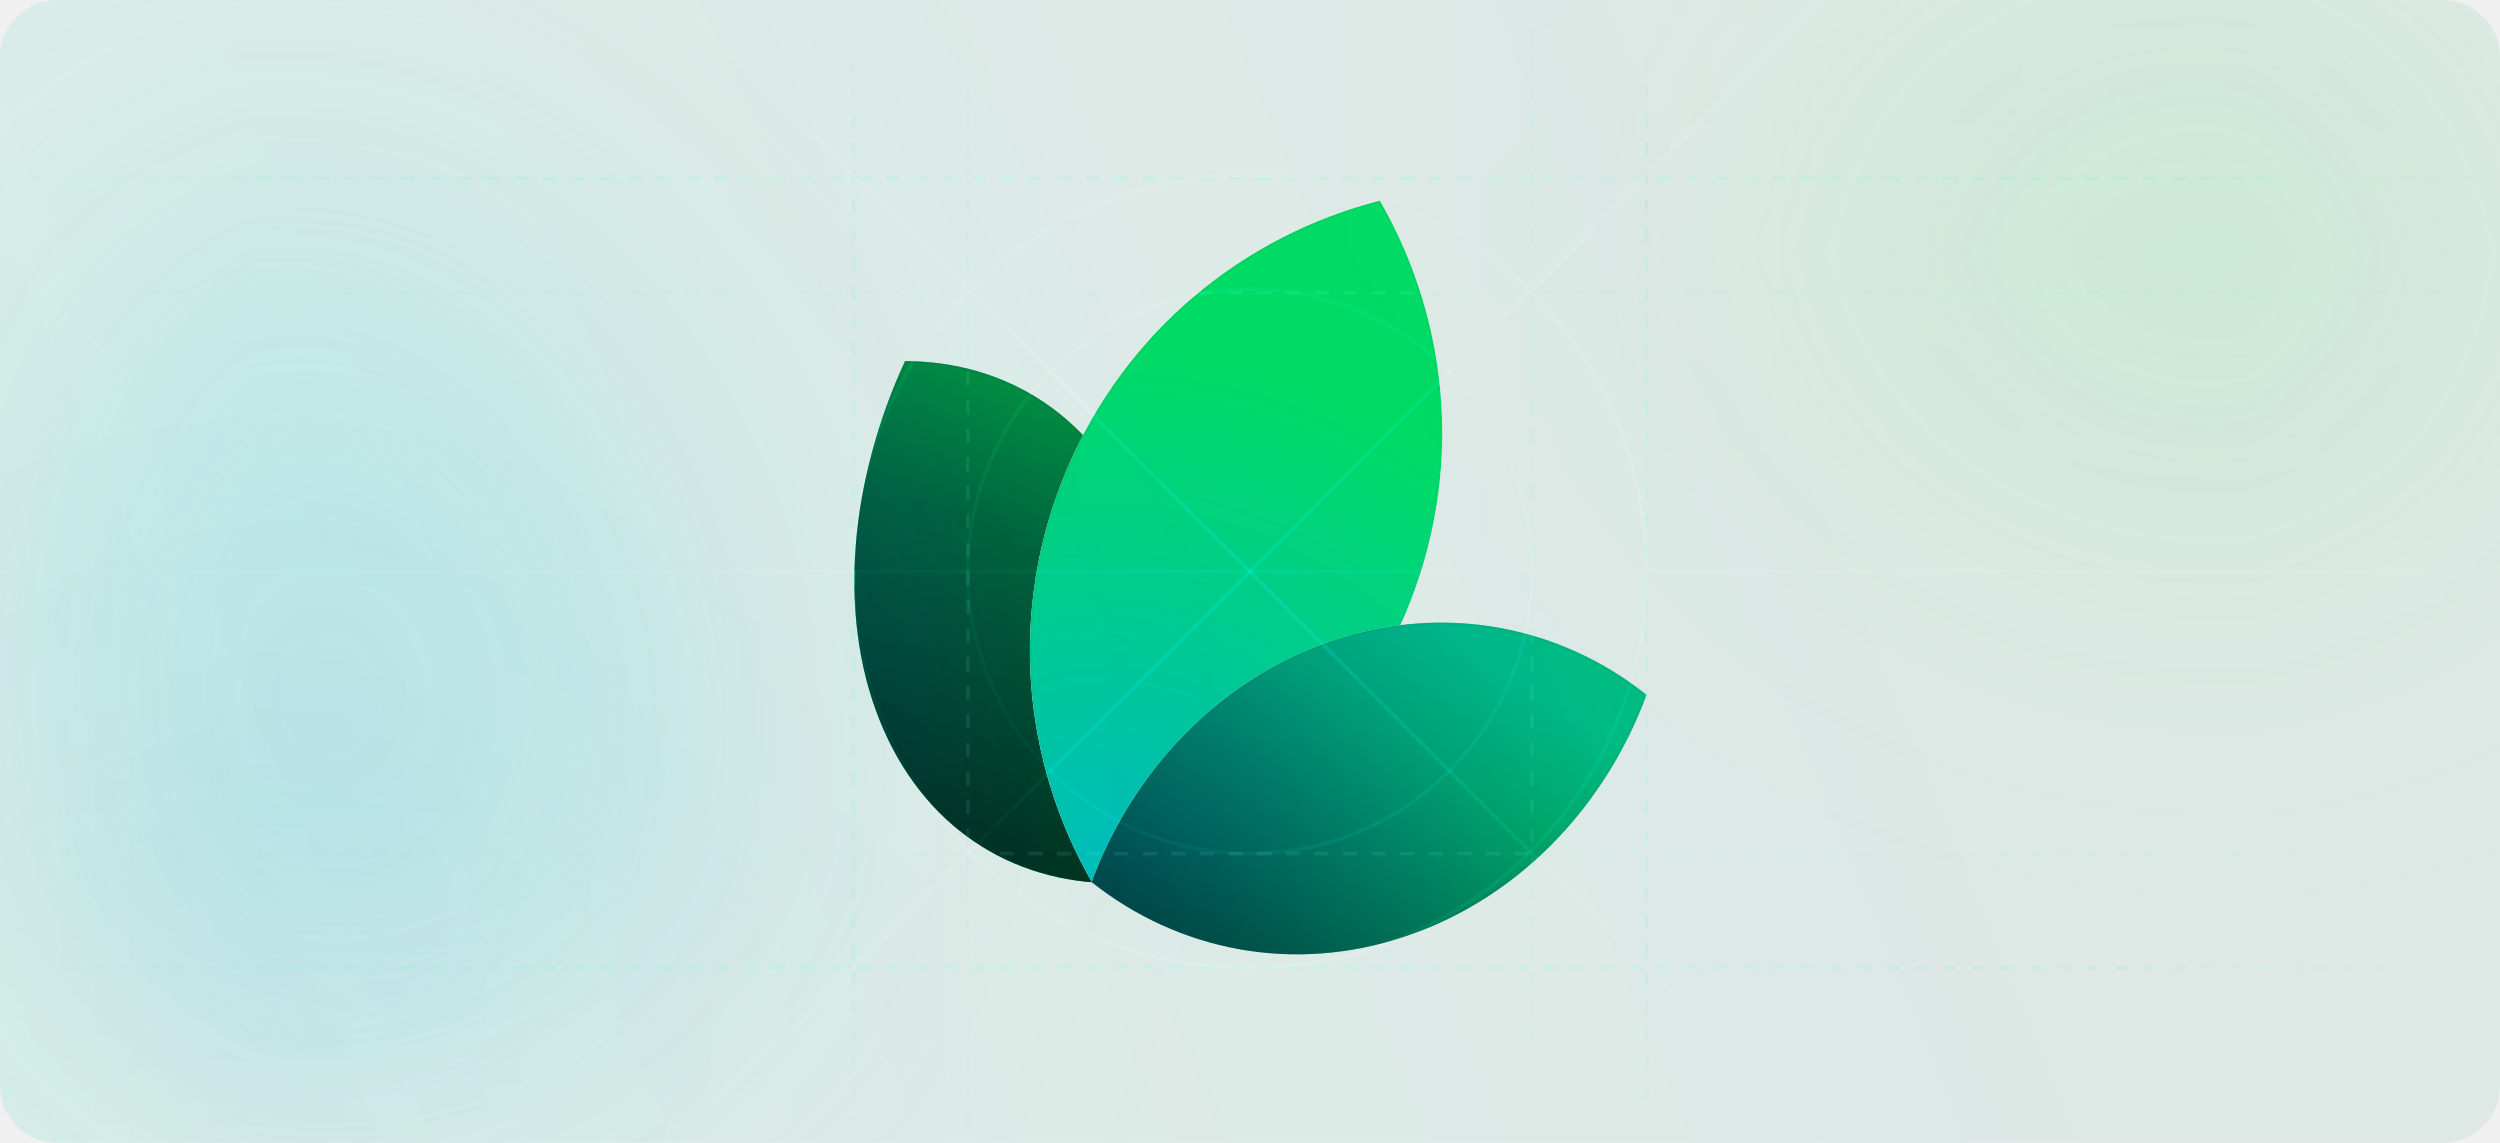
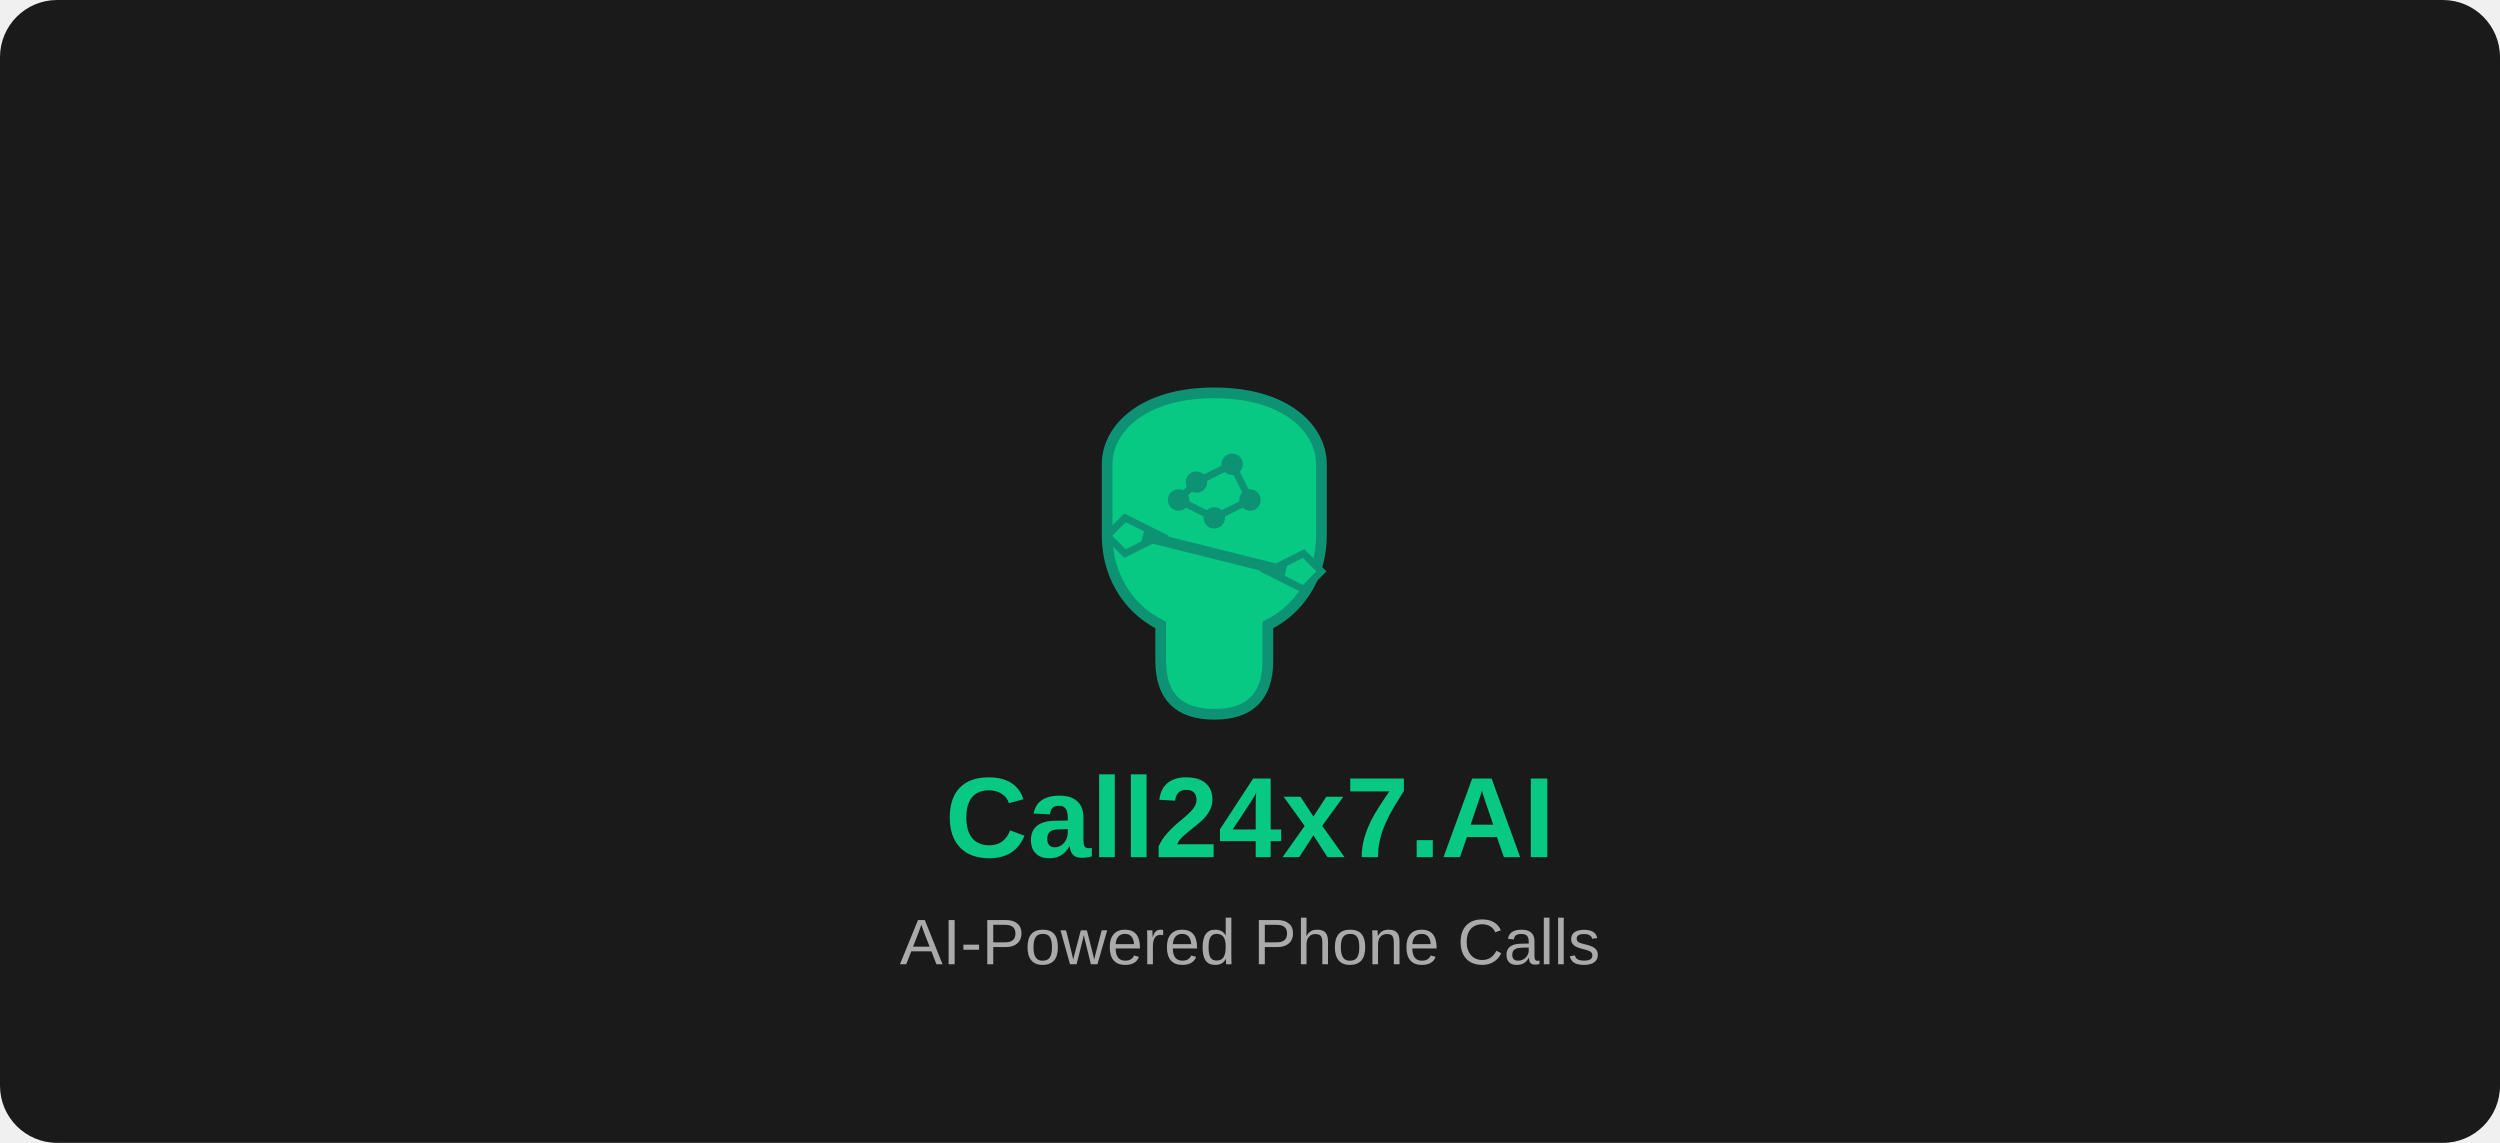
<svg xmlns="http://www.w3.org/2000/svg" width="700" height="320" viewBox="0 0 700 320" fill="none">
-   <g clip-path="url(#clip0_2862_30)">
-     <rect width="700" height="320" rx="16" fill="url(#paint0_linear_2862_30)" />
-     <path d="M311.889 247.3C283.097 247.215 258.226 231.466 246.292 201.629C234.357 171.793 238.02 134.523 253.414 101.112C282.206 101.197 307.077 116.945 319.011 146.782C330.946 176.619 327.283 213.888 311.889 247.3Z" fill="white" />
-     <path d="M311.889 247.3C283.097 247.215 258.226 231.466 246.292 201.629C234.357 171.793 238.02 134.523 253.414 101.112C282.206 101.197 307.077 116.945 319.011 146.782C330.946 176.619 327.283 213.888 311.889 247.3Z" fill="url(#paint1_radial_2862_30)" />
-     <path d="M311.889 247.3C283.097 247.215 258.226 231.466 246.292 201.629C234.357 171.793 238.02 134.523 253.414 101.112C282.206 101.197 307.077 116.945 319.011 146.782C330.946 176.619 327.283 213.888 311.889 247.3Z" fill="black" fill-opacity="0.5" style="mix-blend-mode:hard-light" />
-     <path d="M311.889 247.3C283.097 247.215 258.226 231.466 246.292 201.629C234.357 171.793 238.02 134.523 253.414 101.112C282.206 101.197 307.077 116.945 319.011 146.782C330.946 176.619 327.283 213.888 311.889 247.3Z" fill="url(#paint2_linear_2862_30)" fill-opacity="0.5" style="mix-blend-mode:hard-light" />
-     <path d="M311.72 247.034C283.108 246.887 258.409 231.208 246.538 201.531C234.656 171.825 238.271 134.702 253.583 101.377C282.195 101.524 306.894 117.203 318.765 146.88C330.647 176.586 327.031 213.709 311.72 247.034Z" stroke="url(#paint3_linear_2862_30)" stroke-opacity="0.05" stroke-width="0.531" />
-     <path d="M305.839 247.174C343.92 237.419 377.154 210.619 393.585 171.64C410.017 132.661 405.98 90.199 386.347 56.193C348.266 65.948 315.032 92.749 298.601 131.728C282.169 170.706 286.206 213.168 305.839 247.174Z" fill="white" />
-     <path d="M305.839 247.174C343.92 237.419 377.154 210.619 393.585 171.64C410.017 132.661 405.98 90.199 386.347 56.193C348.266 65.948 315.032 92.749 298.601 131.728C282.169 170.706 286.206 213.168 305.839 247.174Z" fill="url(#paint4_radial_2862_30)" />
-     <path d="M393.341 171.537C376.971 210.369 343.89 237.091 305.969 246.867C286.462 212.959 282.476 170.663 298.845 131.831C315.215 92.998 348.295 66.276 386.217 56.5C405.724 90.408 409.71 132.704 393.341 171.537Z" stroke="url(#paint5_linear_2862_30)" stroke-opacity="0.05" stroke-width="0.531" />
-     <path d="M305.686 246.995C329.749 266.114 361.965 272.832 393.67 262.129C425.376 251.426 449.499 225.691 461.03 194.556C436.967 175.437 404.751 168.719 373.045 179.422C341.34 190.125 317.217 215.86 305.686 246.995Z" fill="white" />
-     <path d="M305.686 246.995C329.749 266.114 361.965 272.832 393.67 262.129C425.376 251.426 449.499 225.691 461.03 194.556C436.967 175.437 404.751 168.719 373.045 179.422C341.34 190.125 317.217 215.86 305.686 246.995Z" fill="url(#paint6_radial_2862_30)" />
-     <path d="M305.686 246.995C329.749 266.114 361.965 272.832 393.67 262.129C425.376 251.426 449.499 225.691 461.03 194.556C436.967 175.437 404.751 168.719 373.045 179.422C341.34 190.125 317.217 215.86 305.686 246.995Z" fill="black" fill-opacity="0.2" style="mix-blend-mode:hard-light" />
-     <path d="M305.686 246.995C329.749 266.114 361.965 272.832 393.67 262.129C425.376 251.426 449.499 225.691 461.03 194.556C436.967 175.437 404.751 168.719 373.045 179.422C341.34 190.125 317.217 215.86 305.686 246.995Z" fill="url(#paint7_linear_2862_30)" fill-opacity="0.5" style="mix-blend-mode:hard-light" />
-     <path d="M393.586 261.878C362.034 272.529 329.98 265.88 306.002 246.907C317.534 215.919 341.57 190.327 373.13 179.673C404.681 169.023 436.735 175.671 460.714 194.644C449.181 225.632 425.145 251.224 393.586 261.878Z" stroke="url(#paint8_linear_2862_30)" stroke-opacity="0.05" stroke-width="0.531" />
-     <g opacity="0.8" filter="url(#filter0_f_2862_30)">
-       <circle cx="660" cy="-60" r="160" fill="#18E244" fill-opacity="0.4" />
-     </g>
-     <g opacity="0.8" filter="url(#filter1_f_2862_30)">
-       <circle cx="20" cy="213" r="160" fill="#18CAE2" fill-opacity="0.33" />
-     </g>
-     <g opacity="0.8" filter="url(#filter2_f_2862_30)">
-       <circle cx="660" cy="480" r="160" fill="#18E2B2" fill-opacity="0.52" />
-     </g>
-     <g opacity="0.8" filter="url(#filter3_f_2862_30)">
-       <circle cx="20" cy="413" r="160" fill="#4018E2" fill-opacity="0.22" />
-     </g>
-     <path opacity="0.2" d="M0 50H700" stroke="url(#paint9_radial_2862_30)" stroke-dasharray="4 4" />
-     <path opacity="0.1" d="M0 82H700" stroke="url(#paint10_radial_2862_30)" stroke-dasharray="4 4" />
-     <path opacity="0.2" d="M239 0L239 320" stroke="url(#paint11_radial_2862_30)" stroke-dasharray="4 4" />
-     <path opacity="0.1" d="M271 0L271 320" stroke="url(#paint12_radial_2862_30)" stroke-dasharray="4 4" />
-     <path opacity="0.2" d="M461 0L461 320" stroke="url(#paint13_radial_2862_30)" stroke-dasharray="4 4" />
-     <path opacity="0.1" d="M429 0L429 320" stroke="url(#paint14_radial_2862_30)" stroke-dasharray="4 4" />
-     <path opacity="0.2" d="M0 271H700" stroke="url(#paint15_radial_2862_30)" stroke-dasharray="4 4" />
-     <path opacity="0.1" d="M0 239H700" stroke="url(#paint16_radial_2862_30)" stroke-dasharray="4 4" />
-     <g style="mix-blend-mode:overlay" opacity="0.1">
-       <path d="M0 160H700" stroke="url(#paint17_linear_2862_30)" />
-     </g>
-     <g style="mix-blend-mode:overlay" opacity="0.2">
-       <path d="M511 -1L189 321" stroke="url(#paint18_linear_2862_30)" />
-     </g>
-     <g style="mix-blend-mode:overlay" opacity="0.2">
-       <path d="M511 321L189 -1" stroke="url(#paint19_linear_2862_30)" />
-     </g>
-     <g style="mix-blend-mode:overlay" opacity="0.1">
-       <circle cx="350" cy="160" r="111" stroke="white" />
-     </g>
-     <g style="mix-blend-mode:overlay" opacity="0.1">
-       <circle cx="350" cy="160" r="79" stroke="white" />
-     </g>
+   <rect width="700" height="320" rx="16" fill="url(#gradient)" />
+   <g transform="translate(350, 160)">
+     <path d="M-40 -30 C-40 -40, -30 -50, -10 -50 C10 -50, 20 -40, 20 -30 L20 -10 C20 0, 15 10, 5 15 L5 25 C5 35, 0 40, -10 40 C-20 40, -25 35, -25 25 L-25 15 C-35 10, -40 0, -40 -10 Z" fill="#07C983" stroke="#0D9373" stroke-width="3" />
+     <circle cx="-15" cy="-25" r="3" fill="#0D9373" />
+     <circle cx="-5" cy="-30" r="3" fill="#0D9373" />
+     <circle cx="0" cy="-20" r="3" fill="#0D9373" />
+     <circle cx="-10" cy="-15" r="3" fill="#0D9373" />
+     <circle cx="-20" cy="-20" r="3" fill="#0D9373" />
+     <line x1="-15" y1="-25" x2="-5" y2="-30" stroke="#0D9373" stroke-width="2" />
+     <line x1="-5" y1="-30" x2="0" y2="-20" stroke="#0D9373" stroke-width="2" />
+     <line x1="0" y1="-20" x2="-10" y2="-15" stroke="#0D9373" stroke-width="2" />
+     <line x1="-10" y1="-15" x2="-20" y2="-20" stroke="#0D9373" stroke-width="2" />
+     <line x1="-20" y1="-20" x2="-15" y2="-25" stroke="#0D9373" stroke-width="2" />
+     <path d="M-25 -10 L-35 -15 L-40 -10 L-35 -5 Z" fill="#07C983" stroke="#0D9373" stroke-width="2" />
+     <path d="M5 0 L15 5 L20 0 L15 -5 Z" fill="#07C983" stroke="#0D9373" stroke-width="2" />
+     <line x1="-30" y1="-10" x2="10" y2="0" stroke="#0D9373" stroke-width="3" />
  </g>
+   <text x="350" y="240" font-family="Arial, sans-serif" font-size="32" font-weight="bold" fill="#07C983" text-anchor="middle">
+     Call24x7.AI
+   </text>
+   <text x="350" y="270" font-family="Arial, sans-serif" font-size="18" fill="#AAA" text-anchor="middle">
+     AI-Powered Phone Calls
+   </text>
  <defs>
-     <filter id="filter0_f_2862_30" x="260" y="-460" width="800" height="800" filterUnits="userSpaceOnUse" color-interpolation-filters="sRGB">
-       <feFlood flood-opacity="0" result="BackgroundImageFix" />
-       <feBlend mode="normal" in="SourceGraphic" in2="BackgroundImageFix" result="shape" />
-       <feGaussianBlur stdDeviation="120" result="effect1_foregroundBlur_2862_30" />
-     </filter>
-     <filter id="filter1_f_2862_30" x="-380" y="-187" width="800" height="800" filterUnits="userSpaceOnUse" color-interpolation-filters="sRGB">
-       <feFlood flood-opacity="0" result="BackgroundImageFix" />
-       <feBlend mode="normal" in="SourceGraphic" in2="BackgroundImageFix" result="shape" />
-       <feGaussianBlur stdDeviation="120" result="effect1_foregroundBlur_2862_30" />
-     </filter>
-     <filter id="filter2_f_2862_30" x="260" y="80" width="800" height="800" filterUnits="userSpaceOnUse" color-interpolation-filters="sRGB">
-       <feFlood flood-opacity="0" result="BackgroundImageFix" />
-       <feBlend mode="normal" in="SourceGraphic" in2="BackgroundImageFix" result="shape" />
-       <feGaussianBlur stdDeviation="120" result="effect1_foregroundBlur_2862_30" />
-     </filter>
-     <filter id="filter3_f_2862_30" x="-380" y="13" width="800" height="800" filterUnits="userSpaceOnUse" color-interpolation-filters="sRGB">
-       <feFlood flood-opacity="0" result="BackgroundImageFix" />
-       <feBlend mode="normal" in="SourceGraphic" in2="BackgroundImageFix" result="shape" />
-       <feGaussianBlur stdDeviation="120" result="effect1_foregroundBlur_2862_30" />
-     </filter>
-     <linearGradient id="paint0_linear_2862_30" x1="1.04308e-05" y1="320" x2="710.784" y2="26.079" gradientUnits="userSpaceOnUse">
-       <stop stop-color="#18E299" stop-opacity="0.09" />
-       <stop offset="0.729" stop-color="#0D9373" stop-opacity="0.08" />
+     <linearGradient id="gradient" x1="0" y1="0" x2="700" y2="320">
+       <stop offset="0%" stop-color="#1A1A1A" />
+       <stop offset="100%" stop-color="#2D2D2D" />
    </linearGradient>
-     <radialGradient id="paint1_radial_2862_30" cx="0" cy="0" r="1" gradientUnits="userSpaceOnUse" gradientTransform="translate(208.697 189.703) rotate(-10.029) scale(169.097 167.466)">
-       <stop stop-color="#00B0BB" />
-       <stop offset="1" stop-color="#00DB65" />
-     </radialGradient>
-     <linearGradient id="paint2_linear_2862_30" x1="306.587" y1="93.56" x2="252.341" y2="224.228" gradientUnits="userSpaceOnUse">
-       <stop stop-color="#18E299" />
-       <stop offset="1" />
-     </linearGradient>
-     <linearGradient id="paint3_linear_2862_30" x1="311.84" y1="123.717" x2="253.579" y2="224.761" gradientUnits="userSpaceOnUse">
-       <stop />
-       <stop offset="1" stop-opacity="0" />
-     </linearGradient>
-     <radialGradient id="paint4_radial_2862_30" cx="0" cy="0" r="1" gradientUnits="userSpaceOnUse" gradientTransform="translate(313.407 243.64) rotate(-75.7542) scale(203.632 223.902)">
-       <stop stop-color="#00BBBB" />
-       <stop offset="0.713" stop-color="#00DB65" />
-     </radialGradient>
-     <linearGradient id="paint5_linear_2862_30" x1="308.586" y1="102.284" x2="383.487" y2="201.169" gradientUnits="userSpaceOnUse">
-       <stop />
-       <stop offset="1" stop-opacity="0" />
-     </linearGradient>
-     <radialGradient id="paint6_radial_2862_30" cx="0" cy="0" r="1" gradientUnits="userSpaceOnUse" gradientTransform="translate(311.446 249.925) rotate(-20.3524) scale(174.776 163.096)">
-       <stop stop-color="#00B0BB" />
-       <stop offset="1" stop-color="#00DB65" />
-     </radialGradient>
-     <linearGradient id="paint7_linear_2862_30" x1="395.842" y1="169.781" x2="332.121" y2="263.82" gradientUnits="userSpaceOnUse">
-       <stop stop-color="#00B1BC" />
-       <stop offset="1" />
-     </linearGradient>
-     <linearGradient id="paint8_linear_2862_30" x1="395.842" y1="169.781" x2="370.99" y2="271.799" gradientUnits="userSpaceOnUse">
-       <stop />
-       <stop offset="1" stop-opacity="0" />
-     </linearGradient>
-     <radialGradient id="paint9_radial_2862_30" cx="0" cy="0" r="1" gradientUnits="userSpaceOnUse" gradientTransform="translate(350 50) scale(398.125 182)">
-       <stop offset="0.349" stop-color="#84FFD3" />
-       <stop offset="0.88" stop-color="#18E299" stop-opacity="0" />
-     </radialGradient>
-     <radialGradient id="paint10_radial_2862_30" cx="0" cy="0" r="1" gradientUnits="userSpaceOnUse" gradientTransform="translate(350 82) scale(398.125 182)">
-       <stop offset="0.349" stop-color="#84FFD3" />
-       <stop offset="0.88" stop-color="#18E299" stop-opacity="0" />
-     </radialGradient>
-     <radialGradient id="paint11_radial_2862_30" cx="0" cy="0" r="1" gradientUnits="userSpaceOnUse" gradientTransform="translate(239 160) rotate(90) scale(182 182)">
-       <stop offset="0.349" stop-color="#84FFD3" />
-       <stop offset="0.88" stop-color="#18E299" stop-opacity="0" />
-     </radialGradient>
-     <radialGradient id="paint12_radial_2862_30" cx="0" cy="0" r="1" gradientUnits="userSpaceOnUse" gradientTransform="translate(271 160) rotate(90) scale(182 182)">
-       <stop offset="0.349" stop-color="#84FFD3" />
-       <stop offset="0.88" stop-color="#18E299" stop-opacity="0" />
-     </radialGradient>
-     <radialGradient id="paint13_radial_2862_30" cx="0" cy="0" r="1" gradientUnits="userSpaceOnUse" gradientTransform="translate(461 160) rotate(90) scale(182 182)">
-       <stop offset="0.349" stop-color="#84FFD3" />
-       <stop offset="0.88" stop-color="#18E299" stop-opacity="0" />
-     </radialGradient>
-     <radialGradient id="paint14_radial_2862_30" cx="0" cy="0" r="1" gradientUnits="userSpaceOnUse" gradientTransform="translate(429 160) rotate(90) scale(182 182)">
-       <stop offset="0.349" stop-color="#84FFD3" />
-       <stop offset="0.88" stop-color="#18E299" stop-opacity="0" />
-     </radialGradient>
-     <radialGradient id="paint15_radial_2862_30" cx="0" cy="0" r="1" gradientUnits="userSpaceOnUse" gradientTransform="translate(350 271) scale(398.125 182)">
-       <stop offset="0.349" stop-color="#84FFD3" />
-       <stop offset="0.88" stop-color="#18E299" stop-opacity="0" />
-     </radialGradient>
-     <radialGradient id="paint16_radial_2862_30" cx="0" cy="0" r="1" gradientUnits="userSpaceOnUse" gradientTransform="translate(350 239) scale(398.125 182)">
-       <stop offset="0.349" stop-color="#84FFD3" />
-       <stop offset="0.88" stop-color="#18E299" stop-opacity="0" />
-     </radialGradient>
-     <linearGradient id="paint17_linear_2862_30" x1="0" y1="160" x2="700" y2="160" gradientUnits="userSpaceOnUse">
-       <stop stop-color="white" stop-opacity="0.1" />
-       <stop offset="0.5" stop-color="white" />
-       <stop offset="1" stop-color="white" stop-opacity="0.1" />
-     </linearGradient>
-     <linearGradient id="paint18_linear_2862_30" x1="511" y1="-1" x2="189" y2="321" gradientUnits="userSpaceOnUse">
-       <stop stop-color="white" stop-opacity="0.1" />
-       <stop offset="0.5" stop-color="white" />
-       <stop offset="1" stop-color="white" stop-opacity="0.1" />
-     </linearGradient>
-     <linearGradient id="paint19_linear_2862_30" x1="511" y1="321" x2="189" y2="-1" gradientUnits="userSpaceOnUse">
-       <stop stop-color="white" stop-opacity="0.1" />
-       <stop offset="0.5" stop-color="white" />
-       <stop offset="1" stop-color="white" stop-opacity="0.1" />
-     </linearGradient>
-     <clipPath id="clip0_2862_30">
-       <rect width="700" height="320" rx="16" fill="white" />
-     </clipPath>
  </defs>
</svg>
